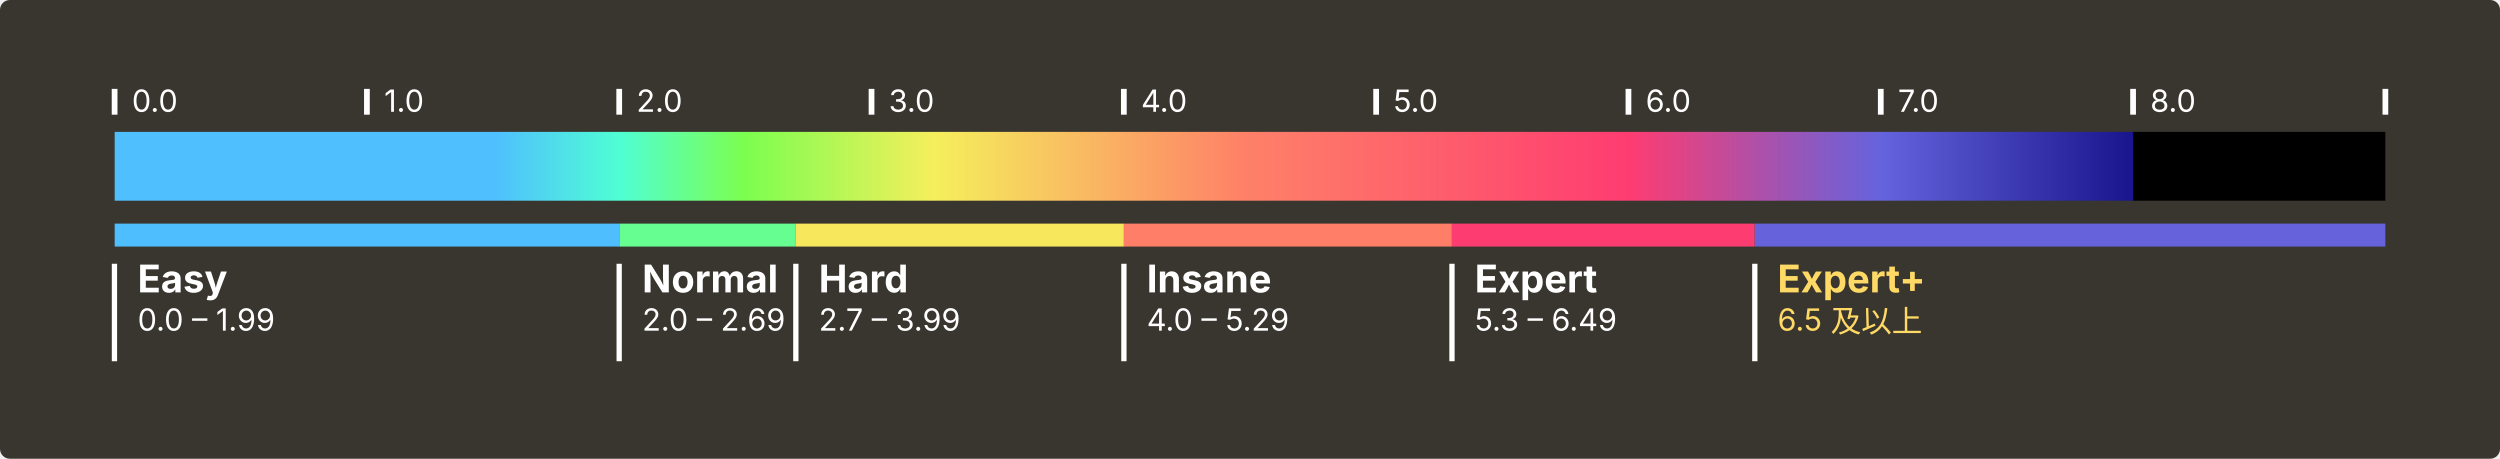
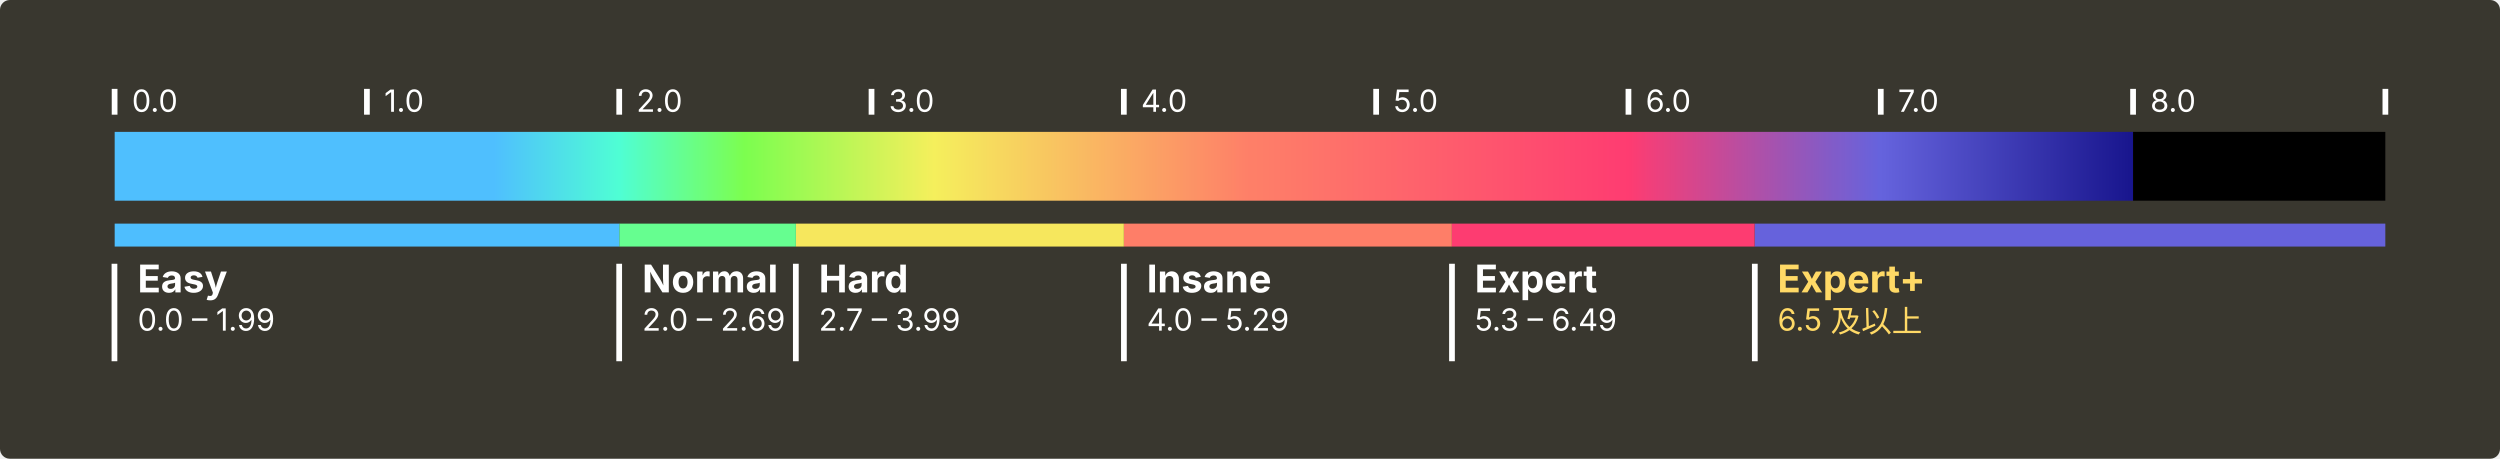
<svg xmlns="http://www.w3.org/2000/svg" xmlns:xlink="http://www.w3.org/1999/xlink" width="872" height="160" viewBox="0 0 872 160" version="1.1" id="svg5">
  <defs id="defs2">
    <linearGradient id="linearGradient693">
      <stop style="stop-color:#4fc0ff;stop-opacity:1" offset="0" id="stop689" />
      <stop style="stop-color:#4fc0ff;stop-opacity:1" offset="0.188" id="stop4672" />
      <stop style="stop-color:#4fffd5;stop-opacity:1" offset="0.25" id="stop2746" />
      <stop style="stop-color:#7cff4f;stop-opacity:1" offset="0.312" id="stop2940" />
      <stop style="stop-color:#f6f05c;stop-opacity:1" offset="0.406" id="stop3454" />
      <stop style="stop-color:#ff8068;stop-opacity:1" offset="0.562" id="stop4866" />
      <stop style="stop-color:#ff3c71;stop-opacity:1" offset="0.75" id="stop4932" />
      <stop style="stop-color:#6563de;stop-opacity:1" offset="0.875" id="stop5126" />
      <stop style="stop-color:#18158e;stop-opacity:1" offset="1" id="stop691" />
    </linearGradient>
    <linearGradient xlink:href="#linearGradient693" id="linearGradient1639" x1="10.583" y1="10.583" x2="162.983" y2="10.583" gradientUnits="userSpaceOnUse" gradientTransform="matrix(4.619422,0,0,3.779527,-8.888892,6.000004)" />
  </defs>
  <g id="layer2">
-     <rect style="opacity:0.995;fill:#38352e;fill-opacity:1;stroke:none;stroke-width:2.088;paint-order:stroke fill markers" id="rect5750" width="872" height="160" x="0" y="0" rx="3.433" />
+     <rect style="opacity:0.995;fill:hsl(45,10%,20%);fill-opacity:1;stroke:none;stroke-width:2.088;paint-order:stroke fill markers" id="rect5750" width="872" height="160" x="0" y="0" rx="3.433" />
  </g>
-   <g id="layer3">
-     <g id="g2721" style="stroke:#ffffff;stroke-width:2;stroke-miterlimit:4;stroke-dasharray:none;stroke-opacity:1">
-       <path d="m 39.922,92 v 34" id="path7847" style="stroke-width:1.844;stroke-miterlimit:4;stroke-dasharray:none" />
-       <path d="m 215.97,92 v 34" id="path7847-0" style="stroke-width:1.844;stroke-miterlimit:4;stroke-dasharray:none" />
-       <path d="m 277.587,92 v 34" id="path7847-0-8" style="stroke-width:1.844;stroke-miterlimit:4;stroke-dasharray:none" />
-       <path d="m 392.018,92 v 34" id="path7847-0-9" style="stroke-width:1.844;stroke-miterlimit:4;stroke-dasharray:none" />
-       <path d="m 506.449,92 v 34" id="path7847-0-84" style="stroke-width:1.844;stroke-miterlimit:4;stroke-dasharray:none" />
-       <path d="m 612.078,92 v 34" id="path7847-0-844" style="stroke-width:1.844;stroke-miterlimit:4;stroke-dasharray:none" />
+   <g id="layer3" style="stroke:#ffffff;stroke-width:1.5pt;stroke-miterlimit:4;stroke-dasharray:none;stroke-opacity:1">
+     <g id="g2721">
+       <path d="m 39.922,92 v 34" id="path7847" />
+       <path d="m 215.97,92 v 34" id="path7847-0" />
+       <path d="m 277.587,92 v 34" id="path7847-0-8" />
+       <path d="m 392.018,92 v 34" id="path7847-0-9" />
+       <path d="m 506.449,92 v 34" id="path7847-0-84" />
+       <path d="m 612.078,92 v 34" id="path7847-0-844" />
    </g>
-     <g id="g3378" style="fill-opacity:1;stroke:#ffffff;stroke-width:2;stroke-miterlimit:4;stroke-dasharray:none;stroke-opacity:1">
-       <path d="m 39.973,31 v 9" id="path917" style="fill-opacity:1;stroke-width:2;stroke-miterlimit:4;stroke-dasharray:none" />
-       <path d="m 127.978,31 v 9" id="path917-8" style="fill-opacity:1;stroke-width:2;stroke-miterlimit:4;stroke-dasharray:none" />
-       <path d="m 215.984,31 v 9" id="path917-8-7" style="fill-opacity:1;stroke-width:2;stroke-miterlimit:4;stroke-dasharray:none" />
-       <path d="m 303.989,31 v 9" id="path917-8-7-5" style="fill-opacity:1;stroke-width:2;stroke-miterlimit:4;stroke-dasharray:none" />
-       <path d="m 391.995,31 v 9" id="path917-8-7-5-4" style="fill-opacity:1;stroke-width:2;stroke-miterlimit:4;stroke-dasharray:none" />
-       <path d="m 480,31 v 9" id="path917-8-7-5-47" style="fill-opacity:1;stroke-width:2;stroke-miterlimit:4;stroke-dasharray:none" />
-       <path d="m 568.005,31 v 9" id="path917-8-7-5-5" style="fill-opacity:1;stroke-width:2;stroke-miterlimit:4;stroke-dasharray:none" />
-       <path d="m 656.011,31 v 9" id="path917-8-7-5-3" style="fill-opacity:1;stroke-width:2;stroke-miterlimit:4;stroke-dasharray:none" />
-       <path d="m 744.016,31 v 9" id="path917-8-7-5-9" style="fill-opacity:1;stroke-width:2;stroke-miterlimit:4;stroke-dasharray:none" />
-       <path d="m 832.022,31 v 9" id="path917-8-7-5-1" style="fill-opacity:1;stroke-width:2;stroke-miterlimit:4;stroke-dasharray:none" />
+     <g id="g3378">
+       <path d="m 39.973,31 v 9" id="path917" />
+       <path d="m 127.978,31 v 9" id="path917-8" />
+       <path d="m 215.984,31 v 9" id="path917-8-7" />
+       <path d="m 303.989,31 v 9" id="path917-8-7-5" />
+       <path d="m 391.995,31 v 9" id="path917-8-7-5-4" />
+       <path d="m 480,31 v 9" id="path917-8-7-5-47" />
+       <path d="m 568.005,31 v 9" id="path917-8-7-5-5" />
+       <path d="m 656.011,31 v 9" id="path917-8-7-5-3" />
+       <path d="m 744.016,31 v 9" id="path917-8-7-5-9" />
+       <path d="m 832.022,31 v 9" id="path917-8-7-5-1" />
    </g>
  </g>
  <g id="layer1">
    <g id="g1511">
      <rect style="opacity:0.995;fill:#000000;stroke:none;stroke-width:0.699;paint-order:stroke fill markers" id="rect210" width="88" height="24" x="744" y="46" />
      <rect style="opacity:0.995;fill:url(#linearGradient1639);fill-opacity:1;stroke:none;stroke-width:2.211;paint-order:stroke fill markers" id="rect657" width="704" height="24" x="40" y="46" />
    </g>
    <g id="g1696">
      <rect style="opacity:0.995;fill:#6662dd;fill-opacity:1;stroke:none;stroke-width:1.042;paint-order:stroke fill markers" id="rect7569" width="220" height="8" x="612" y="78" />
      <rect style="opacity:0.995;fill:#fe3c71;fill-opacity:1;stroke:none;stroke-width:0.95;paint-order:stroke fill markers" id="rect7333" width="105.6" height="8" x="506.4" y="78" />
      <rect style="opacity:0.995;fill:#ff7e68;fill-opacity:1;stroke:none;stroke-width:1.095;paint-order:stroke fill markers" id="rect7031" width="114.4" height="8" x="392" y="78" />
      <rect style="opacity:0.995;fill:#f7e85d;fill-opacity:1;stroke:none;stroke-width:1.261;paint-order:stroke fill markers" id="rect6467" width="114.4" height="8" x="277.6" y="78" />
      <rect style="opacity:0.995;fill:#66ff91;fill-opacity:1;stroke:none;stroke-width:1.126;paint-order:stroke fill markers" id="rect6311" width="61.6" height="8" x="216" y="78" />
      <rect style="opacity:0.995;fill:#4ebfff;fill-opacity:1;stroke:none;stroke-width:2.211;paint-order:stroke fill markers" id="rect6199" width="176" height="8" x="40" y="78" />
    </g>
  </g>
  <g id="layer4" style="fill:#ffffff;font-family:Torus, Inter, 'Helvetica Neue', Tahoma, Arial, 'Hiragino Sans GB', 'Microsoft YaHei', 'Apple SD Gothic Neo', system-ui, sans-serif;-inkscape-font-specification:Torus;">
    <g id="g2359">
      <text xml:space="preserve" style="font-style:normal;font-variant:normal;font-weight:normal;font-stretch:normal;font-size:13.333px;line-height:1;" x="48" y="102" id="text8784">
        <tspan id="tspan8782" x="48" y="102" style="font-style:normal;font-variant:normal;font-weight:bold;font-stretch:normal;">Easy</tspan>
        <tspan x="48" y="115.333" id="tspan15380" style="font-size:10.667px">0.0 – 1.99</tspan>
      </text>
      <text xml:space="preserve" style="font-style:normal;font-variant:normal;font-weight:normal;font-stretch:normal;font-size:13.333px;line-height:1;" x="224" y="102" id="text8784-4">
        <tspan id="tspan8782-0" x="224" y="102" style="font-style:normal;font-variant:normal;font-weight:bold;font-stretch:normal;">Normal</tspan>
        <tspan x="224" y="115.333" id="tspan15380-8" style="font-size:10.667px">2.0 – 2.69</tspan>
      </text>
      <text xml:space="preserve" style="font-style:normal;font-variant:normal;font-weight:normal;font-stretch:normal;font-size:13.333px;line-height:1;" x="285.6" y="102" id="text8784-2">
        <tspan id="tspan8782-8" x="285.6" y="102" style="font-style:normal;font-variant:normal;font-weight:bold;font-stretch:normal;">Hard</tspan>
        <tspan x="285.6" y="115.333" id="tspan15380-7" style="font-size:10.667px">2.7 – 3.99</tspan>
      </text>
      <text xml:space="preserve" style="font-style:normal;font-variant:normal;font-weight:normal;font-stretch:normal;font-size:13.333px;line-height:1;" x="400" y="102" id="text8784-7">
        <tspan id="tspan8782-5" x="400" y="102" style="font-style:normal;font-variant:normal;font-weight:bold;font-stretch:normal;">Insane</tspan>
        <tspan x="400" y="115.333" id="tspan15380-5" style="font-size:10.667px">4.0 – 5.29</tspan>
      </text>
      <text xml:space="preserve" style="font-style:normal;font-variant:normal;font-weight:normal;font-stretch:normal;font-size:13.333px;line-height:1;" x="514.4" y="102" id="text8784-5">
        <tspan id="tspan8782-1" x="514.4" y="102" style="font-style:normal;font-variant:normal;font-weight:bold;font-stretch:normal;">Expert</tspan>
        <tspan x="514.4" y="115.333" id="tspan15380-75" style="font-size:10.667px">5.3 – 6.49</tspan>
      </text>
      <text xml:space="preserve" style="font-style:normal;font-variant:normal;font-weight:normal;font-stretch:normal;font-size:13.333px;line-height:1;fill:#ffd966;fill-opacity:1" x="620" y="102" id="text8784-9">
        <tspan id="tspan8782-16" x="620" y="102" style="font-style:normal;font-variant:normal;font-weight:bold;font-stretch:normal">Expert+</tspan>
-         <tspan x="620" y="115.333" id="tspan15380-4" style="font-size:10.667px">6.5 及以上</tspan>
+         <tspan x="620" y="115.333" style="font-size:10.667px" id="tspan2680">6.5 及以上</tspan>
      </text>
    </g>
    <g id="g3220">
      <text xml:space="preserve" style="font-style:normal;font-variant:normal;font-weight:normal;font-stretch:normal;font-size:10.667px;line-height:1.25;fill-opacity:1" x="46" y="39" id="text29215">
        <tspan id="tspan29213" x="46" y="39">0.0</tspan>
      </text>
      <text xml:space="preserve" style="font-style:normal;font-variant:normal;font-weight:normal;font-stretch:normal;font-size:10.667px;line-height:1.25;fill-opacity:1" x="134" y="39" id="text29215-2">
        <tspan x="134" y="39" id="tspan39319">1.0</tspan>
      </text>
      <text xml:space="preserve" style="font-style:normal;font-variant:normal;font-weight:normal;font-stretch:normal;font-size:10.667px;line-height:1.25;fill-opacity:1" x="222" y="39" id="text29215-1">
        <tspan x="222" y="39" id="tspan40173">2.0</tspan>
      </text>
      <text xml:space="preserve" style="font-style:normal;font-variant:normal;font-weight:normal;font-stretch:normal;font-size:10.667px;line-height:1.25;fill-opacity:1" x="310" y="39" id="text29215-9">
        <tspan x="310" y="39" id="tspan40961">3.0</tspan>
      </text>
      <text xml:space="preserve" style="font-style:normal;font-variant:normal;font-weight:normal;font-stretch:normal;font-size:10.667px;line-height:1.25;fill-opacity:1" x="398" y="39" id="text29215-3">
        <tspan id="tspan29213-1" x="398" y="39">4.0</tspan>
      </text>
      <text xml:space="preserve" style="font-style:normal;font-variant:normal;font-weight:normal;font-stretch:normal;font-size:10.667px;line-height:1.25;fill-opacity:1" x="486" y="39" id="text29215-8">
        <tspan id="tspan29213-6" x="486" y="39">5.0</tspan>
      </text>
      <text xml:space="preserve" style="font-style:normal;font-variant:normal;font-weight:normal;font-stretch:normal;font-size:10.667px;line-height:1.25;fill-opacity:1" x="574" y="39" id="text29215-6">
        <tspan id="tspan29213-86" x="574" y="39">6.0</tspan>
      </text>
      <text xml:space="preserve" style="font-style:normal;font-variant:normal;font-weight:normal;font-stretch:normal;font-size:10.667px;line-height:1.25;fill-opacity:1" x="662" y="39" id="text29215-5">
        <tspan id="tspan29213-2" x="662" y="39">7.0</tspan>
      </text>
      <text xml:space="preserve" style="font-style:normal;font-variant:normal;font-weight:normal;font-stretch:normal;font-size:10.667px;line-height:1.25;fill-opacity:1" x="750" y="39" id="text29215-0">
        <tspan id="tspan29213-9" x="750" y="39">8.0</tspan>
      </text>
    </g>
  </g>
</svg>
